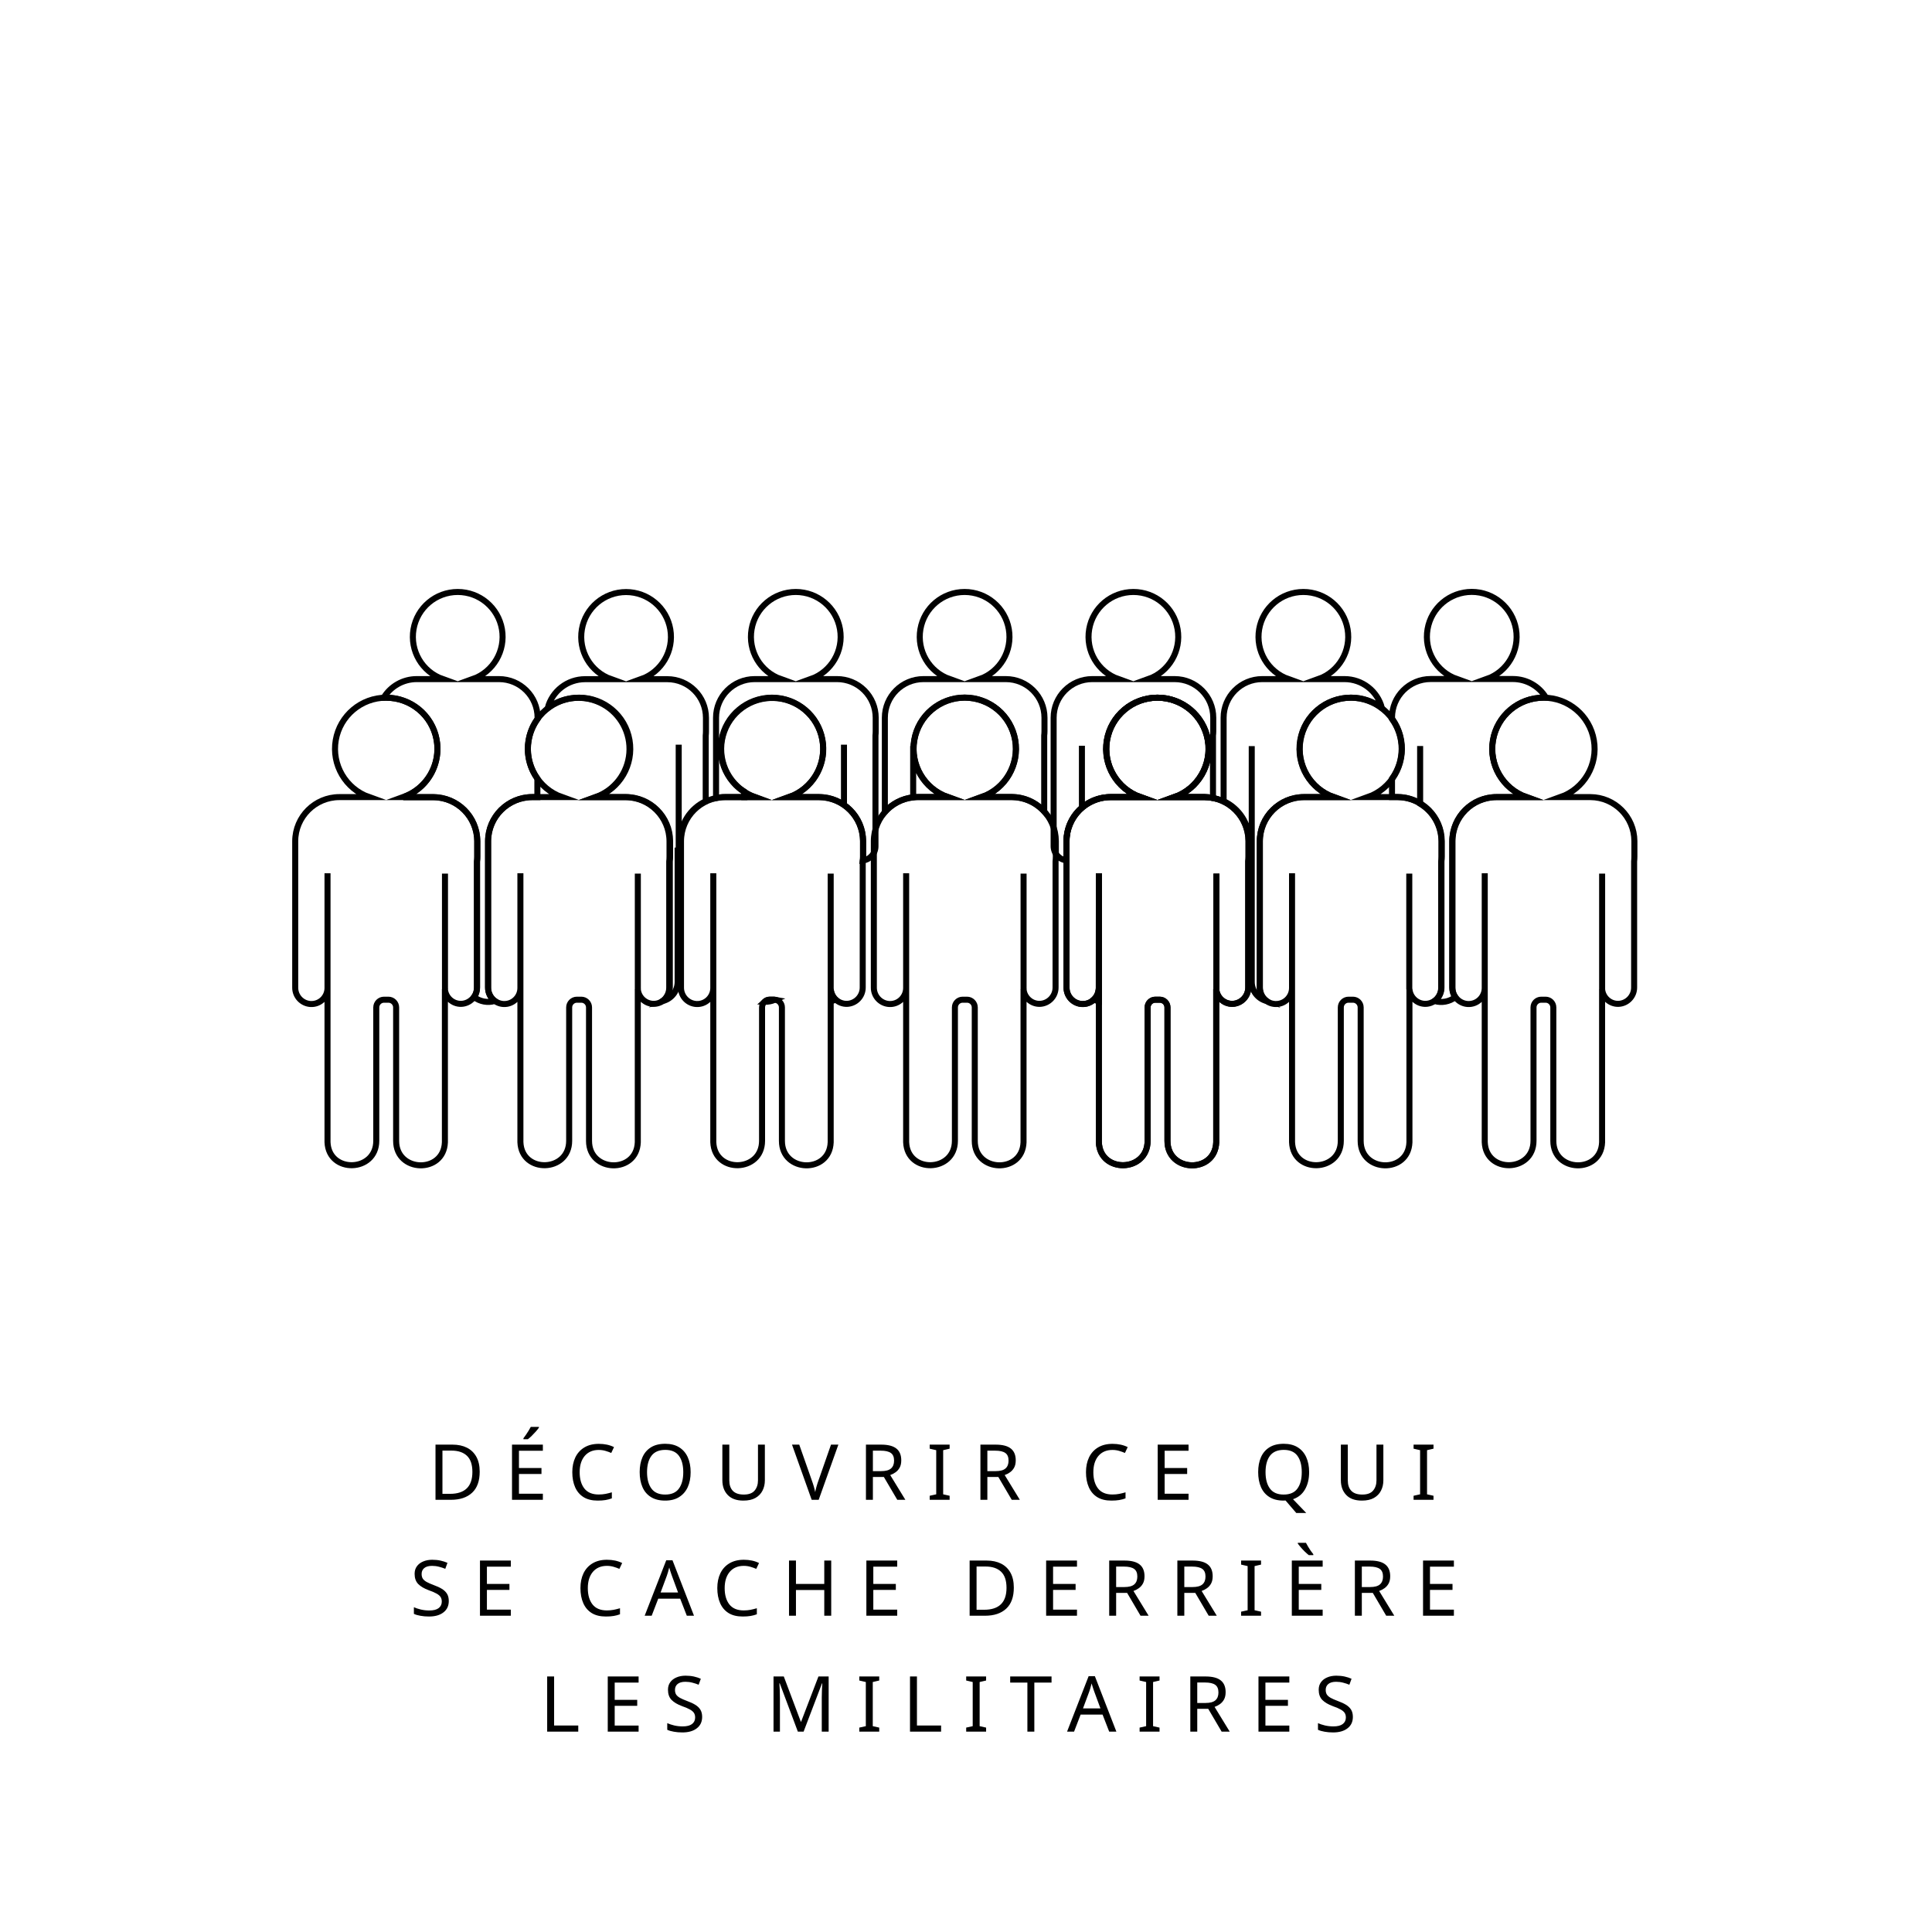
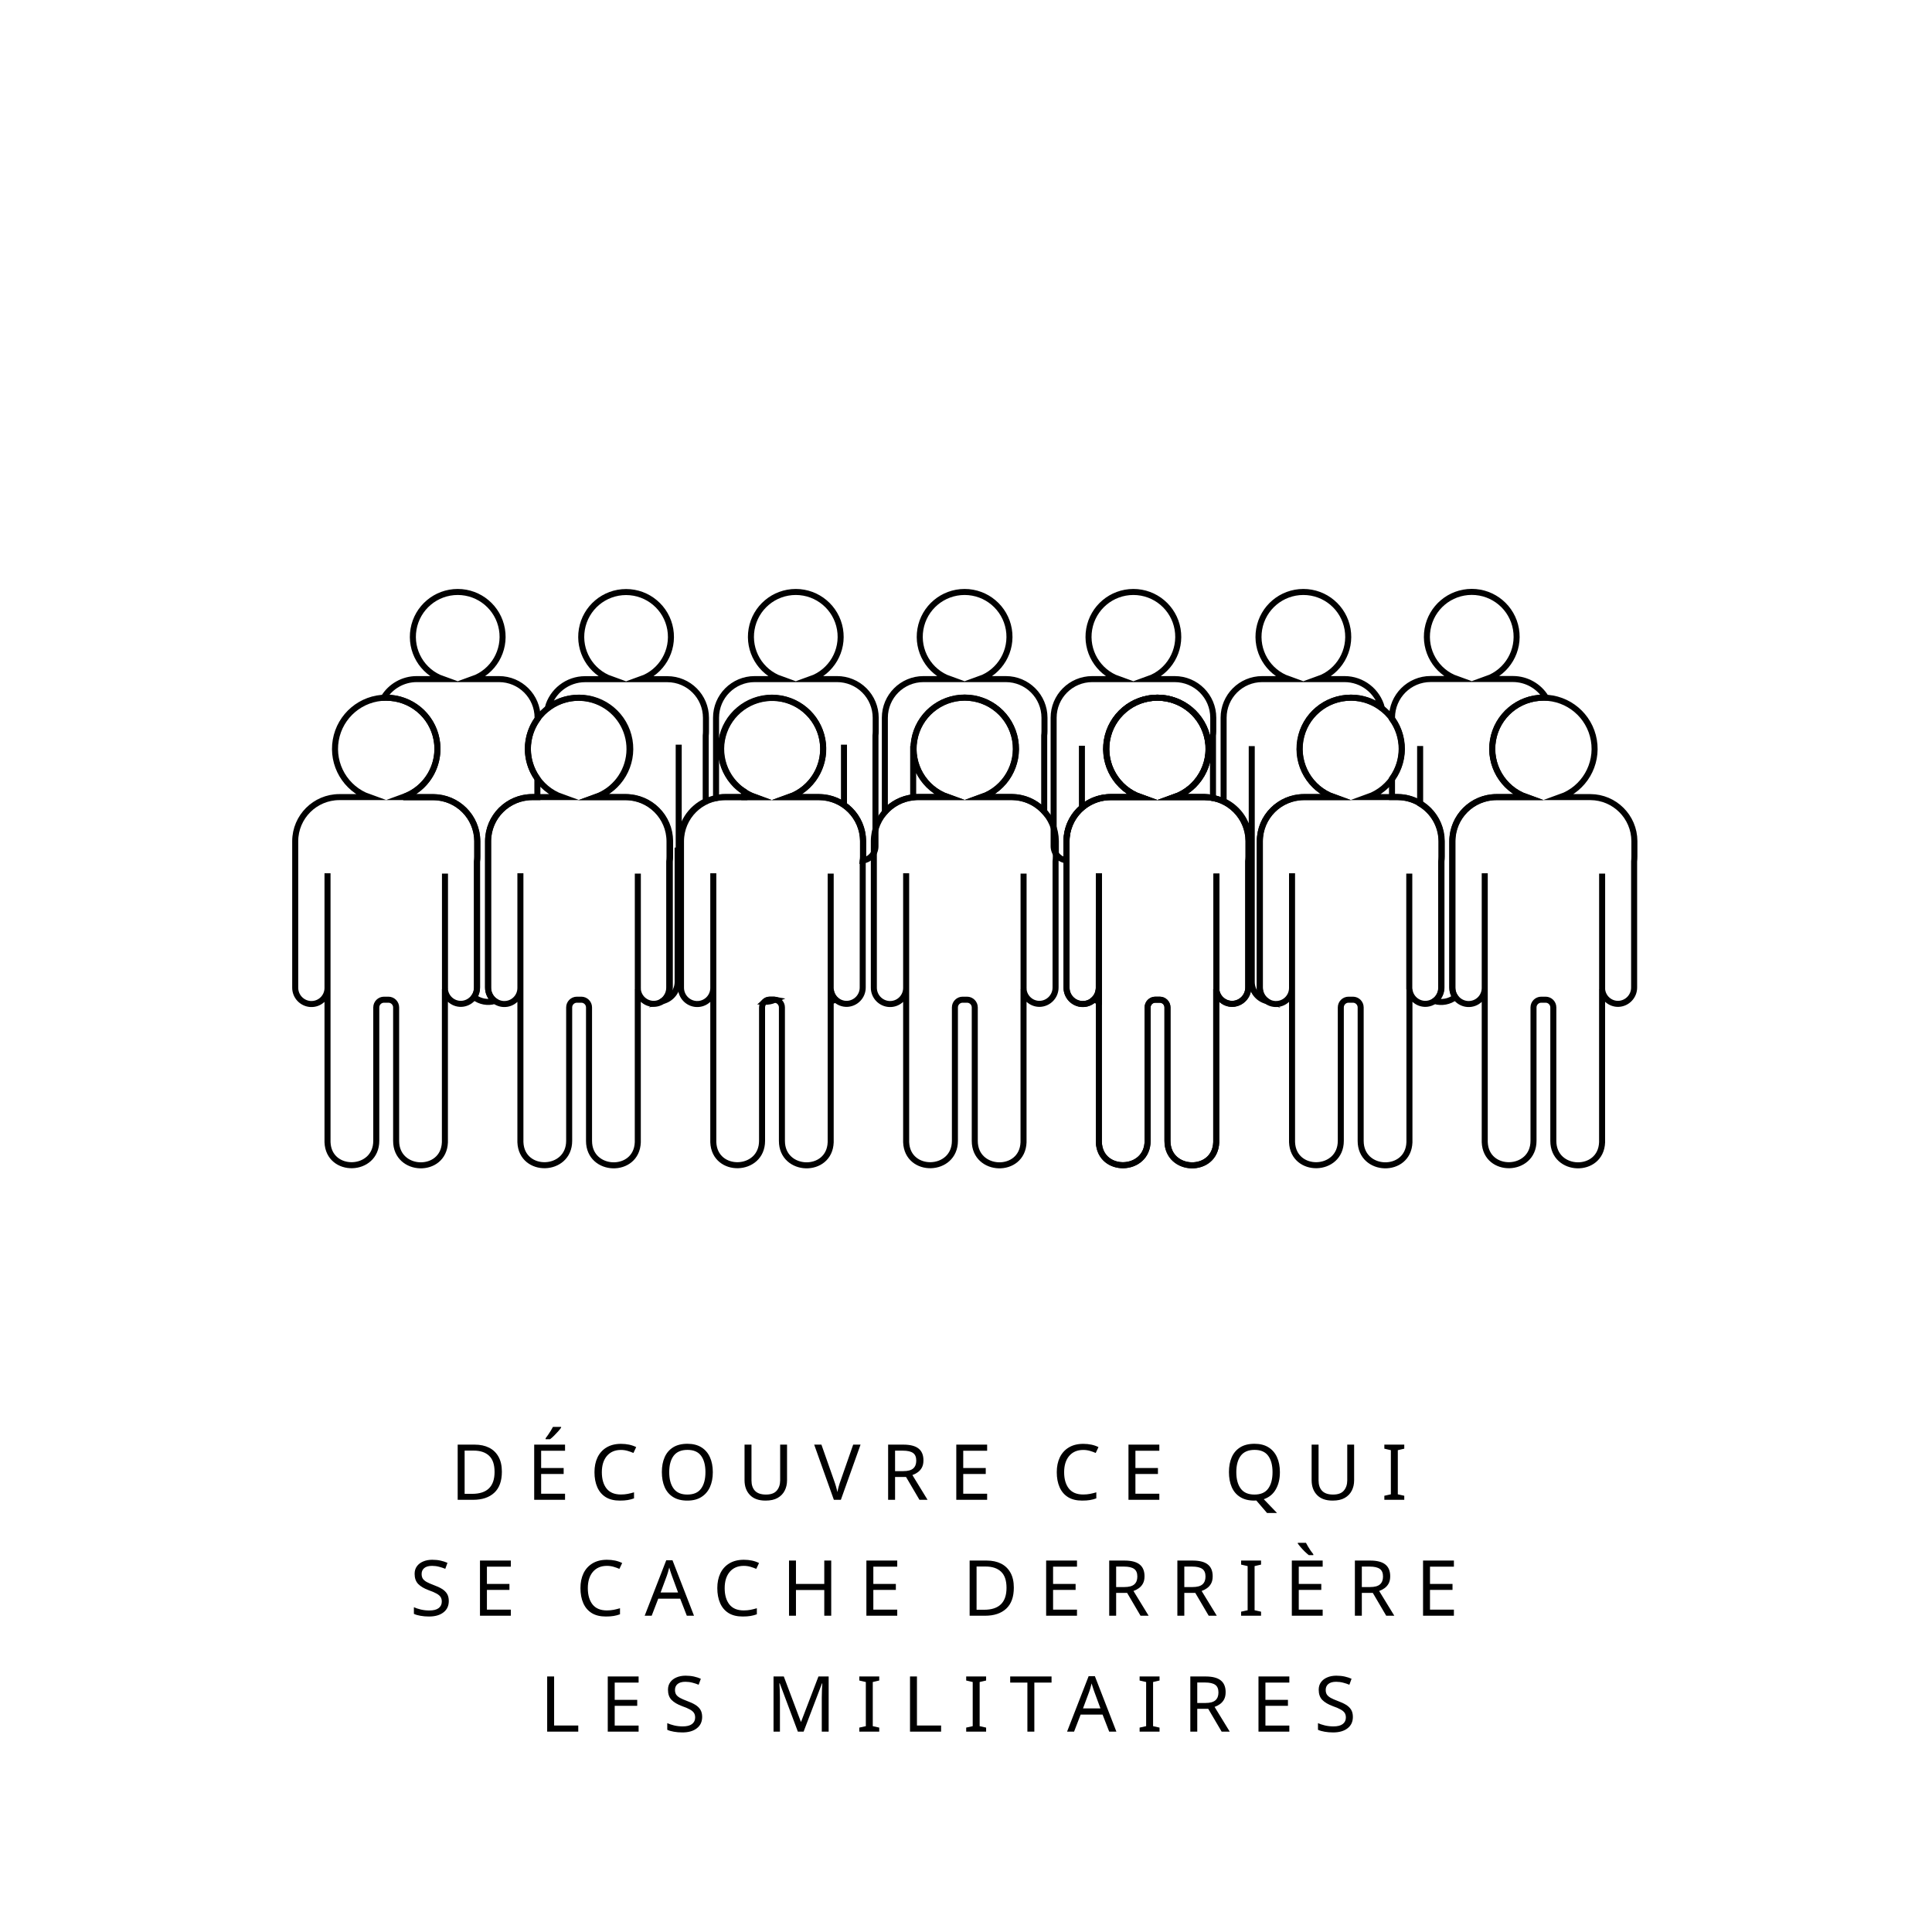
<svg xmlns="http://www.w3.org/2000/svg" id="Calque_1" data-name="Calque 1" viewBox="0 0 500 500">
  <defs>
    <style>.cls-1{font-size:20px;font-family:Poppins-Regular, Poppins;letter-spacing:0.26em;}.cls-2{fill:none;stroke:#000;stroke-miterlimit:10;stroke-width:1.56px;}</style>
  </defs>
-   <text class="cls-1" transform="translate(110.77 388.15)">DÉCOUVRIR CE QUI<tspan x="-4.67" y="30">SE CACHE DERRIÈRE</tspan>
-     <tspan x="28.9" y="60">LES MILITAIRES</tspan>
+   <text class="cls-1" transform="translate(116.51 388.15)">DÉCOUVRE CE QUI<tspan x="-10.41" y="30">SE CACHE DERRIÈRE</tspan>
+     <tspan x="23.16" y="60">LES MILITAIRES</tspan>
  </text>
  <path class="cls-2" d="M112.12,206.29h-7.73a13.25,13.25,0,1,0-8.88,0H87.8a11.44,11.44,0,0,0-11.4,11.4v37.88a4.23,4.23,0,0,0,4,4.27,4.16,4.16,0,0,0,4.36-4.15V226s0,.29,0,.3v68.73q0,.28,0,.56c.3,8.18,12.62,7.84,12.62-.35V260.72a2,2,0,0,1,2-2h1.14a2,2,0,0,1,2,2v34.55c0,8.19,12.32,8.53,12.62.35q0-.28,0-.56V256a4.15,4.15,0,0,0,4.19,3.8,4.23,4.23,0,0,0,4.1-4.28V222.94a11.38,11.38,0,0,0,.07-1.28v-4A11.44,11.44,0,0,0,112.12,206.29Z" />
  <line class="cls-2" x1="115.16" y1="256.04" x2="115.16" y2="226.09" />
  <path class="cls-2" d="M162,206.29H154.3a13.25,13.25,0,1,0-8.88,0h-7.7a11.44,11.44,0,0,0-11.4,11.4v37.88a4.23,4.23,0,0,0,4,4.27,4.16,4.16,0,0,0,4.36-4.15V226s0,.29,0,.3v68.73q0,.28,0,.56c.3,8.18,12.62,7.84,12.62-.35V260.72a2,2,0,0,1,2-2h1.14a2,2,0,0,1,2,2v34.55c0,8.19,12.32,8.53,12.62.35q0-.28,0-.56V256a4.15,4.15,0,0,0,4.19,3.8,4.23,4.23,0,0,0,4.1-4.28V222.94a11.38,11.38,0,0,0,.07-1.28v-4A11.44,11.44,0,0,0,162,206.29Z" />
  <line class="cls-2" x1="165.07" y1="256.04" x2="165.07" y2="226.09" />
  <path class="cls-2" d="M211.95,206.29h-7.73a13.25,13.25,0,1,0-8.88,0h-7.7a11.44,11.44,0,0,0-11.4,11.4v37.88a4.23,4.23,0,0,0,4,4.27,4.16,4.16,0,0,0,4.36-4.15V226s0,.29,0,.3v68.73q0,.28,0,.56c.3,8.18,12.62,7.84,12.62-.35V260.72a2,2,0,0,1,2-2h1.14a2,2,0,0,1,2,2v34.55c0,8.19,12.32,8.53,12.62.35q0-.28,0-.56V256a4.15,4.15,0,0,0,4.19,3.8,4.23,4.23,0,0,0,4.1-4.28V222.94a11.38,11.38,0,0,0,.07-1.28v-4A11.44,11.44,0,0,0,211.95,206.29Z" />
  <line class="cls-2" x1="214.98" y1="256.04" x2="214.98" y2="226.09" />
  <path class="cls-2" d="M261.86,206.29h-7.73a13.25,13.25,0,1,0-8.88,0h-7.7a11.44,11.44,0,0,0-11.4,11.4v37.88a4.23,4.23,0,0,0,4,4.27,4.16,4.16,0,0,0,4.36-4.15V226s0,.29,0,.3v68.73q0,.28,0,.56c.3,8.18,12.62,7.84,12.62-.35V260.72a2,2,0,0,1,2-2h1.14a2,2,0,0,1,2,2v34.55c0,8.19,12.32,8.53,12.62.35q0-.28,0-.56V256a4.15,4.15,0,0,0,4.19,3.8,4.23,4.23,0,0,0,4.1-4.28V222.94a11.38,11.38,0,0,0,.07-1.28v-4A11.44,11.44,0,0,0,261.86,206.29Z" />
  <line class="cls-2" x1="264.9" y1="256.04" x2="264.9" y2="226.09" />
  <path class="cls-2" d="M311.77,206.29H304a13.25,13.25,0,1,0-8.88,0h-7.7a11.44,11.44,0,0,0-11.4,11.4v37.88a4.23,4.23,0,0,0,4,4.27,4.16,4.16,0,0,0,4.36-4.15V226s0,.29,0,.3v68.73q0,.28,0,.56c.3,8.18,12.62,7.84,12.62-.35V260.72a2,2,0,0,1,2-2h1.14a2,2,0,0,1,2,2v34.55c0,8.19,12.32,8.53,12.62.35q0-.28,0-.56V256a4.15,4.15,0,0,0,4.19,3.8,4.23,4.23,0,0,0,4.1-4.28V222.94a11.38,11.38,0,0,0,.07-1.28v-4A11.44,11.44,0,0,0,311.77,206.29Z" />
  <line class="cls-2" x1="314.81" y1="256.04" x2="314.81" y2="226.09" />
  <path class="cls-2" d="M361.68,206.29H354a13.25,13.25,0,1,0-8.88,0h-7.7a11.44,11.44,0,0,0-11.4,11.4v37.88a4.23,4.23,0,0,0,4,4.27,4.16,4.16,0,0,0,4.36-4.15V226s0,.29,0,.3v68.73q0,.28,0,.56c.3,8.18,12.62,7.84,12.62-.35V260.72a2,2,0,0,1,2-2h1.14a2,2,0,0,1,2,2v34.55c0,8.19,12.32,8.53,12.62.35q0-.28,0-.56V256a4.15,4.15,0,0,0,4.19,3.8,4.23,4.23,0,0,0,4.1-4.28V222.94a11.38,11.38,0,0,0,.07-1.28v-4A11.44,11.44,0,0,0,361.68,206.29Z" />
  <line class="cls-2" x1="364.72" y1="256.04" x2="364.72" y2="226.09" />
  <path class="cls-2" d="M411.6,206.29h-7.73a13.25,13.25,0,1,0-8.88,0h-7.7a11.44,11.44,0,0,0-11.4,11.4v37.88a4.23,4.23,0,0,0,4,4.27,4.16,4.16,0,0,0,4.36-4.15V226s0,.29,0,.3v68.73q0,.28,0,.56c.3,8.18,12.62,7.84,12.62-.35V260.72a2,2,0,0,1,2-2H400a2,2,0,0,1,2,2v34.55c0,8.19,12.32,8.53,12.62.35q0-.28,0-.56V256a4.15,4.15,0,0,0,4.19,3.8,4.23,4.23,0,0,0,4.1-4.28V222.94a11.38,11.38,0,0,0,.07-1.28v-4A11.44,11.44,0,0,0,411.6,206.29Z" />
  <line class="cls-2" x1="414.63" y1="256.04" x2="414.63" y2="226.09" />
  <path class="cls-2" d="M200.34,258.71H199.2a2,2,0,0,0-1.34.54,6.09,6.09,0,0,0,2.66-.5C200.46,258.74,200.41,258.71,200.34,258.71Z" />
  <path class="cls-2" d="M195.33,206.29a13.13,13.13,0,0,1-2.71-1.38v1.38Z" />
  <path class="cls-2" d="M216.62,175.75h-6.78a11.61,11.61,0,1,0-7.78,0h-6.75a10,10,0,0,0-10,10v20.78a11.35,11.35,0,0,1,2.32-.24h5v-1.39a13.21,13.21,0,1,1,11.62,1.39h7.73a11.44,11.44,0,0,1,11.4,11.4v4c0,.33,0,.66-.06,1a3.71,3.71,0,0,0,3.25-3.71V190.35a9.9,9.9,0,0,0,.06-1.12v-3.48A10,10,0,0,0,216.62,175.75Z" />
  <path class="cls-2" d="M216.28,258.72A4.14,4.14,0,0,1,215,256v3.09A5.71,5.71,0,0,0,216.28,258.72Z" />
  <path class="cls-2" d="M236.33,206.35V193.06s0,.26,0,.26v13a11.42,11.42,0,0,1,1.18-.06h7.7a13.25,13.25,0,1,1,8.88,0h7.73a11.37,11.37,0,0,1,8.42,3.76V190.35a9.9,9.9,0,0,0,.07-1.12v-3.48a10,10,0,0,0-10-10h-6.78a11.61,11.61,0,1,0-7.78,0H239a10,10,0,0,0-10,10v24.37A11.39,11.39,0,0,1,236.33,206.35Z" />
  <path class="cls-2" d="M284.36,255.69a4.14,4.14,0,0,1-1.3,3,5.69,5.69,0,0,0,1.33.43v-32.8s0-.29,0-.3Z" />
  <path class="cls-2" d="M276,221.67v-4a11.39,11.39,0,0,1,4-8.67v-16s0,.26,0,.26V209a11.34,11.34,0,0,1,7.36-2.71h7.7a13.25,13.25,0,1,1,8.88,0h7.73a11.35,11.35,0,0,1,2.25.23V190.35a9.9,9.9,0,0,0,.07-1.12v-3.48a10,10,0,0,0-10-10h-6.78a11.61,11.61,0,1,0-7.78,0h-6.75a10,10,0,0,0-10,10v33.19a3.71,3.71,0,0,0,3.26,3.71Z" />
  <path class="cls-2" d="M399.42,180.56c.23,0,.45,0,.68,0a10,10,0,0,0-8.54-4.83h-6.78a11.61,11.61,0,1,0-7.78,0h-6.75a10,10,0,0,0-10,10v.33a13.21,13.21,0,0,1,0,15.46v4.75h1.42a11.29,11.29,0,0,1,5.86,1.65V193.07s0,.26,0,.26V208a11.41,11.41,0,0,1,5.52,9.74v4a11.44,11.44,0,0,1-.07,1.28v32.62a4.33,4.33,0,0,1-1.7,3.43,6,6,0,0,0,5.34-1,4.33,4.33,0,0,1-.78-2.46V217.69a11.44,11.44,0,0,1,11.4-11.4H395a13.25,13.25,0,0,1,4.44-25.73Z" />
  <path class="cls-2" d="M349.64,180.55a13.18,13.18,0,0,1,8,2.69,10,10,0,0,0-9.66-7.49h-6.78a11.61,11.61,0,1,0-7.78,0h-6.75a10,10,0,0,0-10,10v21.59a11.43,11.43,0,0,1,6.65,10.35v3.4a3.62,3.62,0,0,0,.63-2v-26s0,.26,0,.26v60.22c0,.16,0,.33,0,.49a5.11,5.11,0,0,0,3.84,5,4.34,4.34,0,0,1-1.73-3.46V217.69a11.44,11.44,0,0,1,11.4-11.4h7.7a13.25,13.25,0,0,1,4.44-25.73Z" />
  <path class="cls-2" d="M311.77,206.29H304a13.25,13.25,0,1,0-8.88,0h-7.7a11.44,11.44,0,0,0-11.4,11.4v37.88a4.23,4.23,0,0,0,4,4.27,4.16,4.16,0,0,0,4.36-4.15V226s0,.29,0,.3v68.73q0,.28,0,.56c.3,8.18,12.62,7.84,12.62-.35V260.72a2,2,0,0,1,2-2h1.14a2,2,0,0,1,2,2v34.55c0,8.19,12.32,8.53,12.62.35q0-.28,0-.56V256a4.15,4.15,0,0,0,4.19,3.8,4.23,4.23,0,0,0,4.1-4.28V222.94a11.38,11.38,0,0,0,.07-1.28v-4A11.44,11.44,0,0,0,311.77,206.29Z" />
  <line class="cls-2" x1="314.81" y1="256.04" x2="314.81" y2="226.09" />
  <line class="cls-2" x1="175.65" y1="220.01" x2="175.65" y2="192.72" />
  <line class="cls-2" x1="218.42" y1="208.53" x2="218.42" y2="192.72" />
  <path class="cls-2" d="M176.05,219.62v-1.93a11.43,11.43,0,0,1,6.59-10.32v-17a9.9,9.9,0,0,0,.06-1.12v-3.48a10,10,0,0,0-10-10h-6.78a11.61,11.61,0,1,0-7.78,0H151.4a10,10,0,0,0-9.65,7.46,13.24,13.24,0,1,1,12.39,23.07h7.73a11.44,11.44,0,0,1,11.4,11.4v4a11.44,11.44,0,0,1-.07,1.28v32.62a4.33,4.33,0,0,1-1.76,3.49,5.1,5.1,0,0,0,3.93-5c0-.16,0-.33,0-.49V219.36a3.62,3.62,0,0,0,.68,1.82Z" />
  <path class="cls-2" d="M126.31,255.57V217.69a11.44,11.44,0,0,1,11.4-11.4h1.36v-4.8a13.21,13.21,0,0,1,.06-15.44v-.3a10,10,0,0,0-10-10h-6.78a11.61,11.61,0,1,0-7.78,0h-6.75a10,10,0,0,0-8.53,4.83c.22,0,.43,0,.65,0a13.22,13.22,0,0,1,5.2,25.4v.34h7a11.44,11.44,0,0,1,11.4,11.4v4a11.44,11.44,0,0,1-.07,1.28v32.62a4.33,4.33,0,0,1-.76,2.44,6,6,0,0,0,5.32,1A4.33,4.33,0,0,1,126.31,255.57Z" />
</svg>
